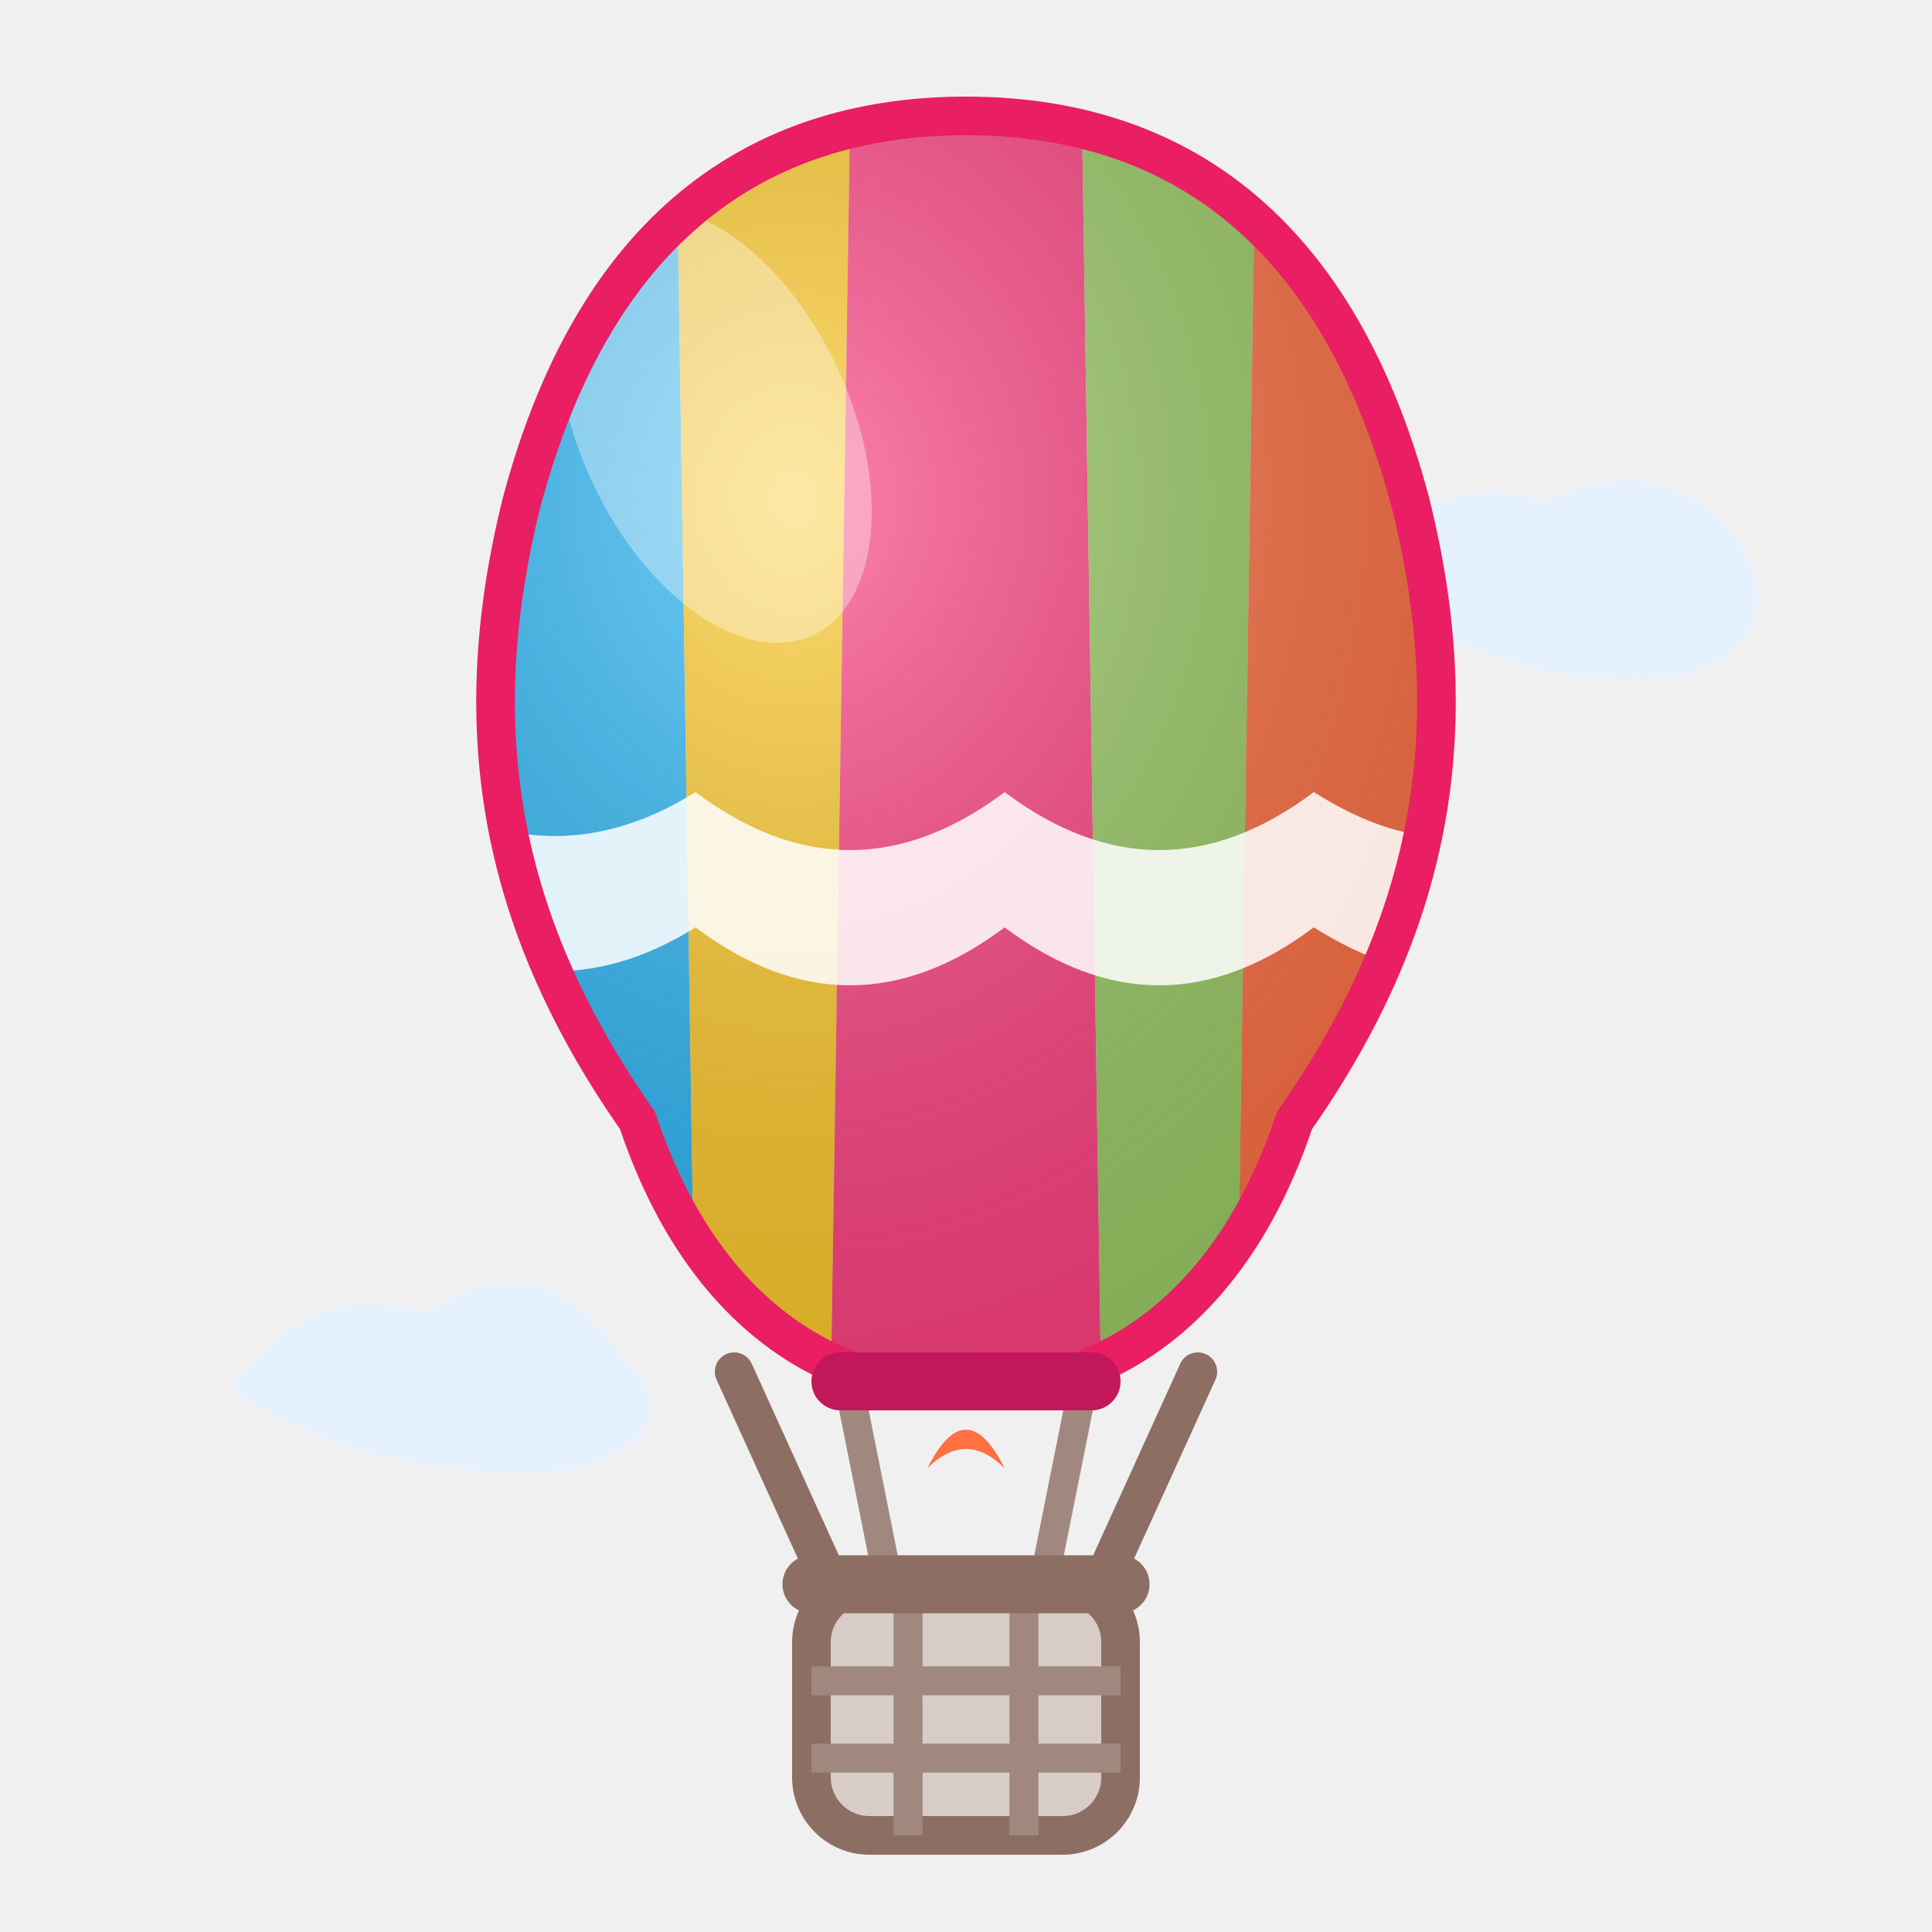
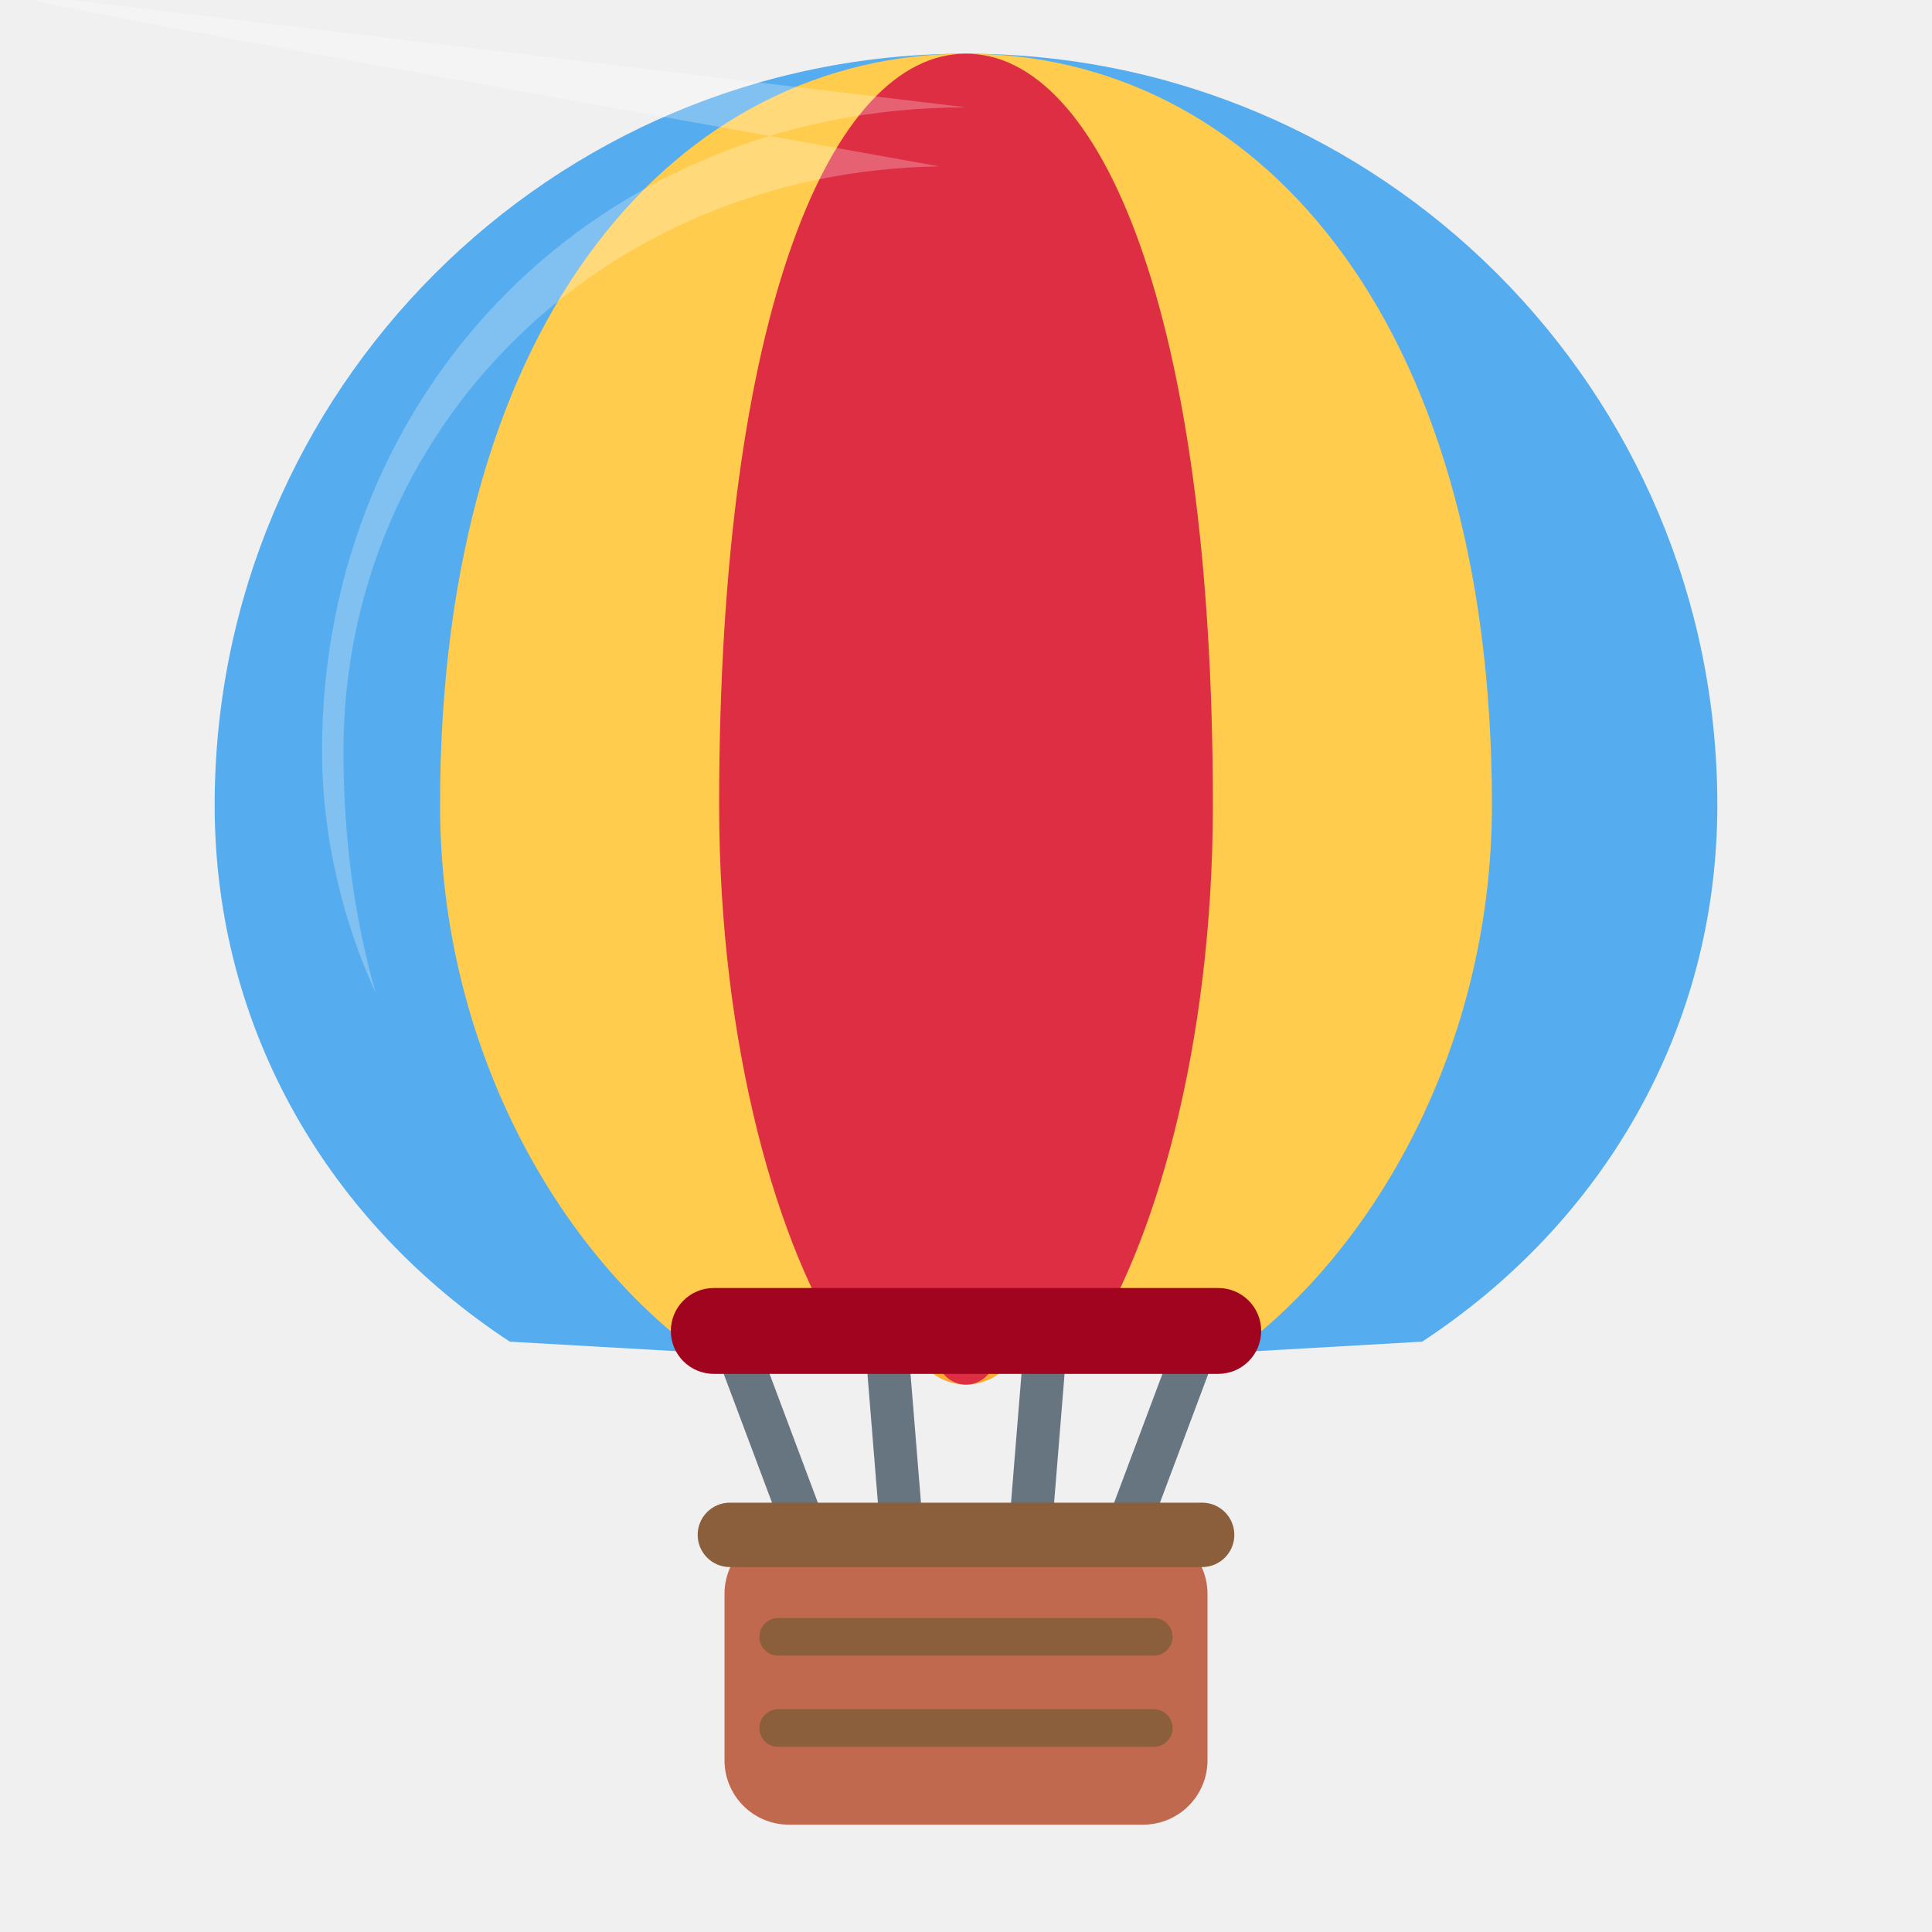
- <svg xmlns="http://www.w3.org/2000/svg" viewBox="0 0 100 100">
-   <defs>
-     <radialGradient id="balloonGlow" cx="35%" cy="30%" r="70%">
-       <stop offset="0%" stop-color="#ffffff" stop-opacity="0.35" />
-       <stop offset="100%" stop-color="#000000" stop-opacity="0.15" />
-     </radialGradient>
-   </defs>
-   <path d="M12 72 Q16 66 22 68 Q28 64 32 70 Q36 74 30 76 Q20 77 12 72 Z" fill="#e2f1ff" opacity="0.8" />
-   <path d="M70 30 Q74 24 80 26 Q86 23 90 28 Q93 33 87 35 Q78 36 70 30 Z" fill="#e2f1ff" opacity="0.8" />
-   <line x1="38" y1="71" x2="43" y2="82" stroke="#8d6e63" stroke-width="2" stroke-linecap="round" />
-   <line x1="62" y1="71" x2="57" y2="82" stroke="#8d6e63" stroke-width="2" stroke-linecap="round" />
-   <line x1="44" y1="72" x2="46" y2="82" stroke="#a1887f" stroke-width="1.5" stroke-linecap="round" />
-   <line x1="56" y1="72" x2="54" y2="82" stroke="#a1887f" stroke-width="1.5" stroke-linecap="round" />
-   <rect x="42" y="82" width="16" height="13" rx="3" fill="#d7ccc8" stroke="#8d6e63" stroke-width="2" />
-   <line x1="42" y1="87" x2="58" y2="87" stroke="#a1887f" stroke-width="1.5" />
-   <line x1="42" y1="91" x2="58" y2="91" stroke="#a1887f" stroke-width="1.5" />
-   <line x1="47" y1="82" x2="47" y2="95" stroke="#a1887f" stroke-width="1.5" />
-   <line x1="53" y1="82" x2="53" y2="95" stroke="#a1887f" stroke-width="1.5" />
-   <rect x="40.5" y="80.5" width="19" height="3" rx="1.5" fill="#8d6e63" />
-   <path d="M48 76 Q50 72 52 76 Q50 74 48 76 Z" fill="#ff7043" />
+ <svg xmlns="http://www.w3.org/2000/svg" viewBox="0 0 36 36">
+   <line x1="13.5" y1="24.5" x2="15" y2="28.5" stroke="#66757F" stroke-width="0.8" stroke-linecap="round" />
+   <line x1="16.5" y1="24.8" x2="16.8" y2="28.5" stroke="#66757F" stroke-width="0.8" stroke-linecap="round" />
+   <line x1="19.5" y1="24.8" x2="19.2" y2="28.5" stroke="#66757F" stroke-width="0.8" stroke-linecap="round" />
+   <line x1="22.5" y1="24.5" x2="21" y2="28.5" stroke="#66757F" stroke-width="0.8" stroke-linecap="round" />
+   <rect x="13.5" y="28.5" width="9" height="5.5" rx="1.2" fill="#C1694F" />
+   <rect x="13" y="28" width="10" height="1.2" rx="0.6" fill="#8B5E3C" />
+   <line x1="14.5" y1="30.5" x2="21.5" y2="30.5" stroke="#8B5E3C" stroke-width="0.7" stroke-linecap="round" />
+   <line x1="14.5" y1="32.2" x2="21.5" y2="32.2" stroke="#8B5E3C" stroke-width="0.7" stroke-linecap="round" />
+   <path fill="#FFAC33" d="M18 25.8c-.7 0-1.2-.7-1.2-1.4 0-.8 1.2-1.8 1.2-1.8s1.2 1 1.2 1.8c0 .7-.5 1.4-1.2 1.4z" />
+   <path fill="#DD2E44" d="M18 25.8c-.4 0-.6-.4-.6-.7 0-.5.6-.9.6-.9s.6.4.6.9c0 .3-.2.7-.6.7z" />
  <g>
-     <clipPath id="balloonClip">
-       <path d="M50 72 C42 72 36 67 33 58 C26 48 24 38 27 26 C31 11 40 6 50 6 C60 6 69 11 73 26 C76 38 74 48 67 58 C64 67 58 72 50 72 Z" />
-     </clipPath>
-     <g clip-path="url(#balloonClip)">
-       <path d="M22 6 L35 6 L36 72 L22 72 Z" fill="#29b6f6" />
-       <path d="M35 6 L44 6 L43 72 L36 72 Z" fill="#ffca28" />
-       <path d="M44 6 L56 6 L57 72 L43 72 Z" fill="#ff4081" />
-       <path d="M56 6 L65 6 L64 72 L57 72 Z" fill="#9ccc65" />
-       <path d="M65 6 L78 6 L78 72 L64 72 Z" fill="#ff7043" />
-       <rect x="20" y="5" width="60" height="70" fill="url(#balloonGlow)" />
-       <path d="M20 40 Q28 46 36 41 Q44 47 52 41 Q60 47 68 41 Q76 46 80 40 L80 47 Q76 53 68 48 Q60 54 52 48 Q44 54 36 48 Q28 53 20 47 Z" fill="#ffffff" opacity="0.85" />
-       <ellipse cx="37" cy="22" rx="7" ry="12" fill="#ffffff" opacity="0.35" transform="rotate(-25 37 22)" />
-     </g>
-     <path d="M50 72 C42 72 36 67 33 58 C26 48 24 38 27 26 C31 11 40 6 50 6 C60 6 69 11 73 26 C76 38 74 48 67 58 C64 67 58 72 50 72 Z" fill="none" stroke="#e91e63" stroke-width="2" stroke-linejoin="round" />
+     <path fill="#55ACEE" d="M18 1C10.27 1 4 7.27 4 15c0 4.2 2.15 7.8 5.5 10l3.5.2h10l3.5-.2c3.35-2.2 5.5-5.8 5.5-10C32 7.27 25.73 1 18 1z" />
+     <path fill="#FFCC4D" d="M18 1c-5.3 0-9.8 4.8-9.8 14 0 4.5 2.2 8.3 4.8 10.2h10c2.6-1.9 4.8-5.7 4.8-10.2 0-9.2-4.5-14-9.8-14z" />
+     <path fill="#DD2E44" d="M18 1c-2.5 0-4.6 4.8-4.6 14 0 4.5 1.1 8.3 2.4 10.2h4.4c1.3-1.9 2.4-5.7 2.4-10.2 0-9.2-2.1-14-4.6-14z" />
+     <path fill="#FFF" opacity="0.25" d="M18 2c-6.8 0-12 5.2-12 12 0 1.6.4 3.2 1 4.5-.4-1.4-.6-2.9-.6-4.5C6.4 8 11.2 3.2 17.5 3.1.2 0 .3 0 .5-.1z" />
+     <rect x="12.5" y="24" width="11" height="1.6" rx="0.8" fill="#A0041E" />
  </g>
-   <rect x="42" y="70" width="16" height="3" rx="1.5" fill="#c2185b" />
</svg>
